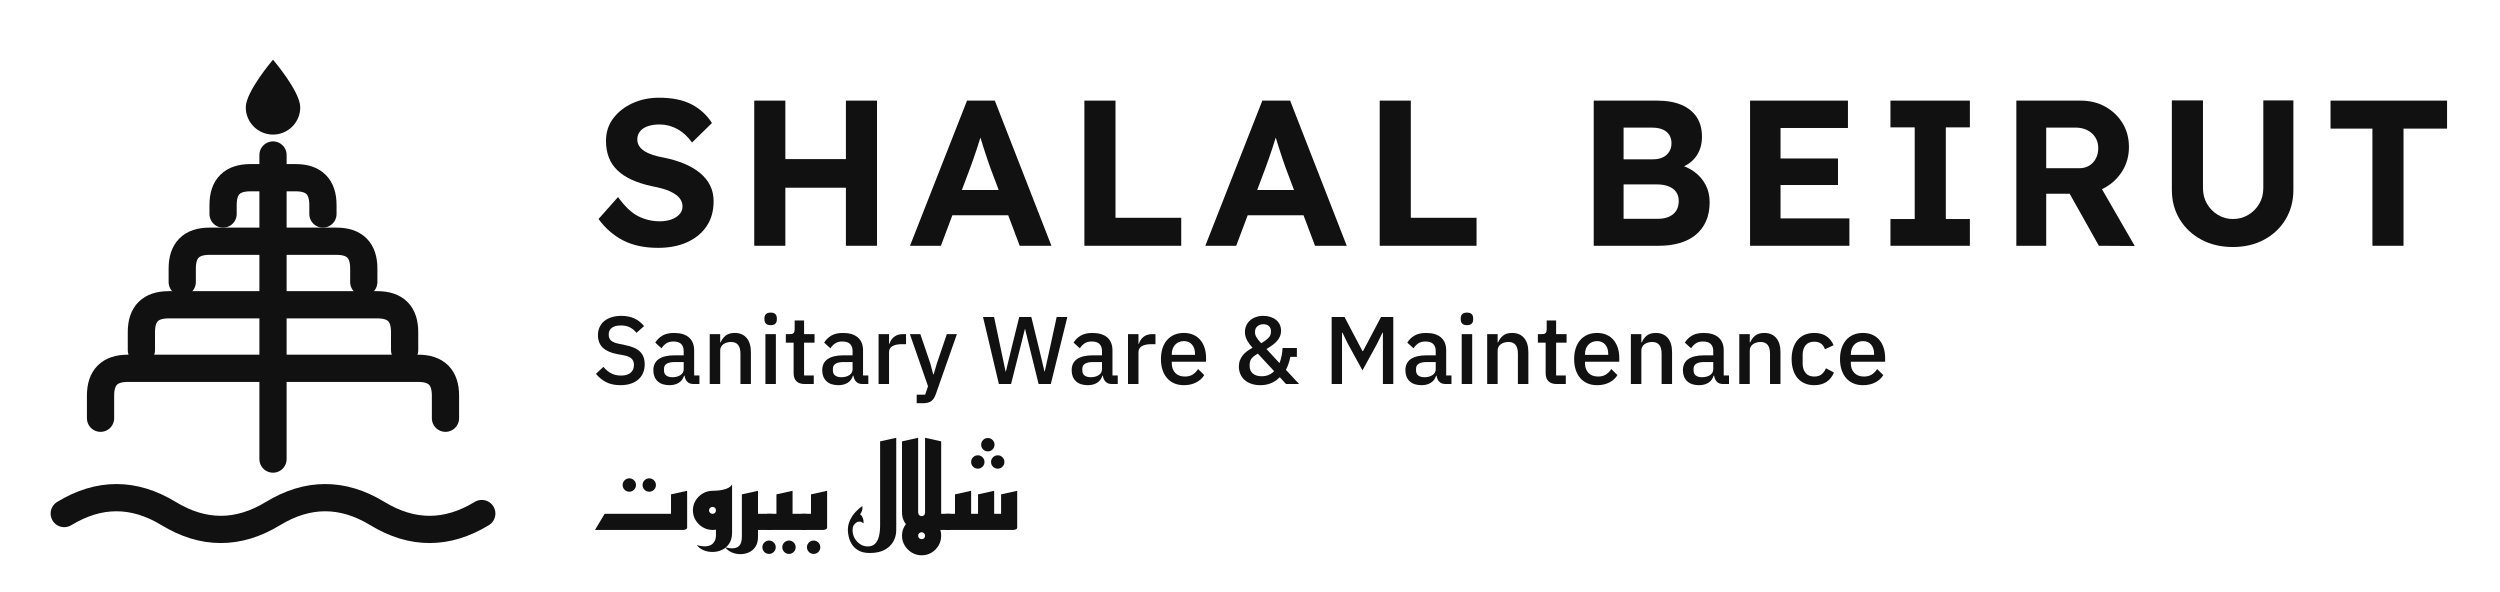
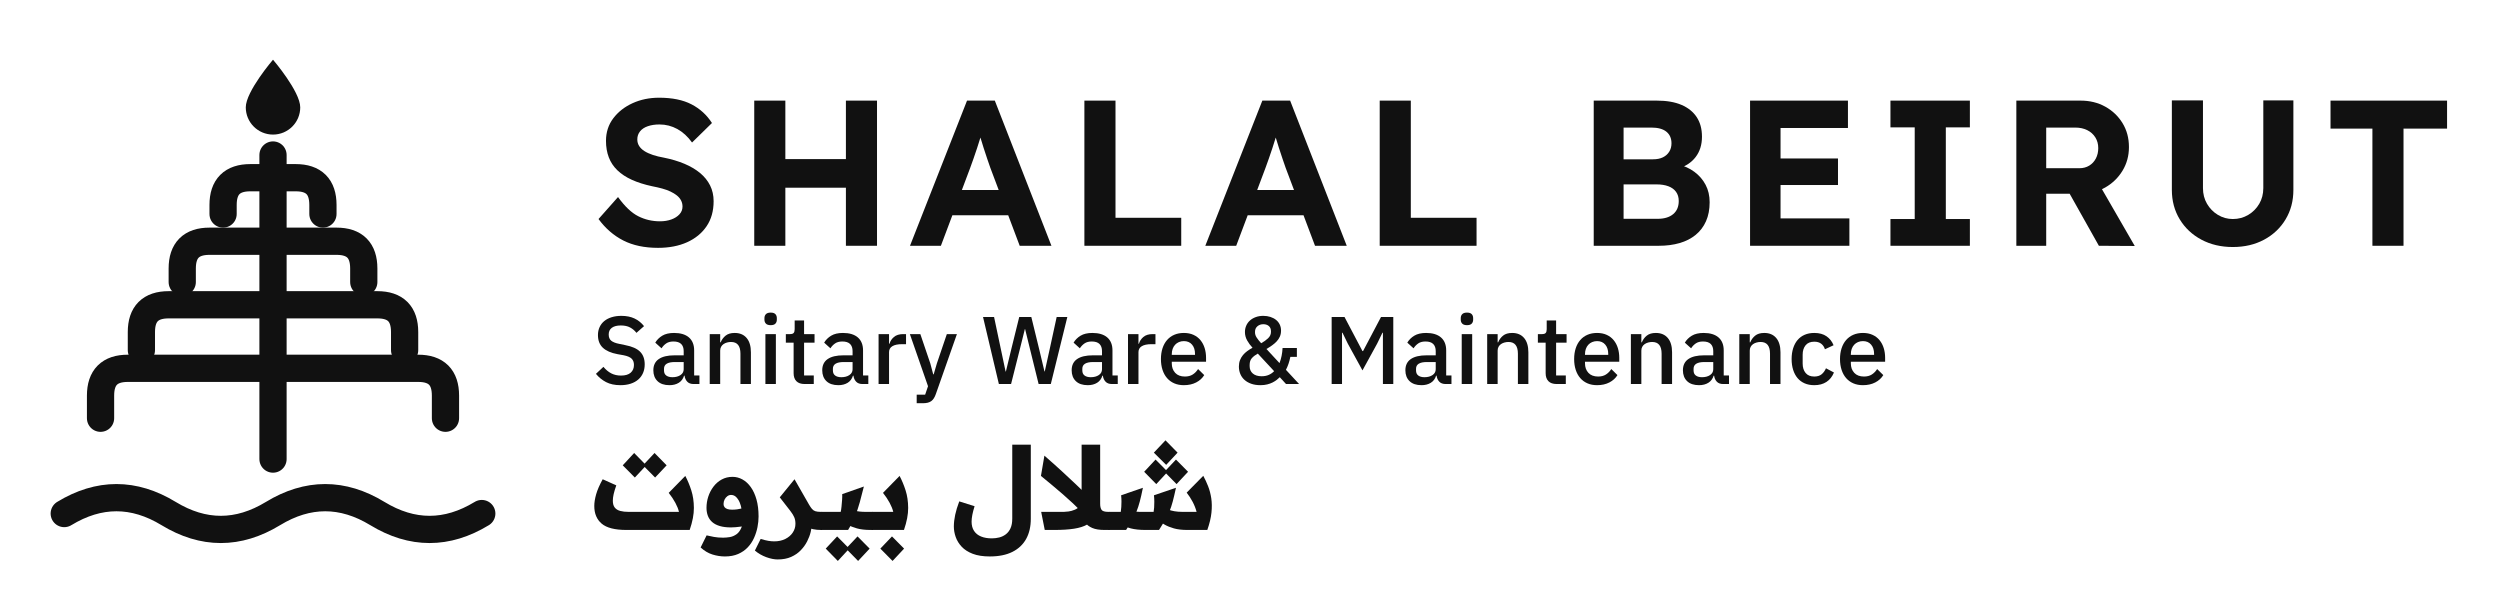
<svg xmlns="http://www.w3.org/2000/svg" viewBox="0 0 651.0 154.0" width="651" height="154">
  <g transform="translate(12 12) scale(1.181818) translate(-10 -1)">
    <path d="M60 4C60 4 54 11 54 14.5A6 6 0 0 0 66 14.5C66 11 60 4 60 4Z" fill="#111111" />
    <g fill="none" stroke="#111111" stroke-width="6" stroke-linecap="round" stroke-linejoin="round">
      <path d="M60 25V92" />
      <path d="M49 38V36Q49 30 55 30H65Q71 30 71 36V38" />
      <path d="M40 53V50Q40 44 46 44H74Q80 44 80 50V53" />
      <path d="M31 68V64Q31 58 37 58H83Q89 58 89 64V68" />
      <path d="M22 83V78Q22 72 28 72H92Q98 72 98 78V83" />
    </g>
    <path d="M14 104q11.5-7 23 0t23 0t23 0t23 0" fill="none" stroke="#111111" stroke-width="6" stroke-linecap="round" />
  </g>
  <g fill="#111111" transform="translate(154.1818 64)">
    <path transform="translate(0.00 0.00) scale(0.054 -0.054)" d="M318,-10Q220,-10 150.5,25.5Q81,61 31,129L125,235Q174,167 222.5,142.5Q271,118 327,118Q358,118 382.5,127Q407,136 421.5,152Q436,168 436,189Q436,205 429,218.5Q422,232 409,242.5Q396,253 378,261.5Q360,270 338,276Q316,282 290,287Q234,299 192,318Q150,337 122,364Q94,391 80.5,426.5Q67,462 67,506Q67,568 102,614.5Q137,661 195,687.5Q253,714 323,714Q418,714 479.5,682Q541,650 578,592L482,498Q451,541 411,563Q371,585 325,585Q293,585 268.5,576.5Q244,568 231,551.5Q218,535 218,513Q218,495 227,481Q236,467 252.5,456.5Q269,446 293,438Q317,430 346,425Q401,414 445,395.5Q489,377 520.5,351Q552,325 569,291Q586,257 586,215Q586,144 552,94Q518,44 458,17Q398,-10 318,-10Z" />
    <path transform="translate(37.31 0.00) scale(0.054 -0.054)" d="M533,0L533,700L683,700L683,0L533,0ZM91,0L91,700L241,700L241,0L91,0ZM152,280L152,418L609,418L609,280L152,280Z" />
    <path transform="translate(82.35 0.00) scale(0.054 -0.054)" d="M8,0L283,700L417,700L690,0L537,0L395,377Q389,394 380.5,419Q372,444 363,472Q354,500 346.5,525.5Q339,551 334,567L361,568Q355,546 347.5,521.5Q340,497 331.5,471Q323,445 314.5,421Q306,397 298,375L157,0L8,0ZM136,147L186,269L505,269L556,147L136,147Z" />
    <path transform="translate(123.28 0.00) scale(0.054 -0.054)" d="M91,0L91,700L241,700L241,135L558,135L558,0L91,0Z" />
    <path transform="translate(159.25 0.00) scale(0.054 -0.054)" d="M8,0L283,700L417,700L690,0L537,0L395,377Q389,394 380.5,419Q372,444 363,472Q354,500 346.5,525.5Q339,551 334,567L361,568Q355,546 347.5,521.5Q340,497 331.5,471Q323,445 314.5,421Q306,397 298,375L157,0L8,0ZM136,147L186,269L505,269L556,147L136,147Z" />
    <path transform="translate(200.18 0.00) scale(0.054 -0.054)" d="M91,0L91,700L241,700L241,135L558,135L558,0L91,0Z" />
    <path transform="translate(255.91 0.00) scale(0.054 -0.054)" d="M91,0L91,700L395,700Q466,700 514,679.5Q562,659 587.5,620.5Q613,582 613,526Q613,468 582.5,428Q552,388 497,372L496,393Q542,382 576.5,356.5Q611,331 630.5,294Q650,257 650,210Q650,158 632.5,118.5Q615,79 582.5,52.5Q550,26 505,13Q460,0 405,0L91,0ZM235,130L399,130Q447,130 474,152.5Q501,175 501,216Q501,242 488,260Q475,278 451,287Q427,296 394,296L235,296L235,130ZM235,417L377,417Q405,417 424.5,426.5Q444,436 455,453.5Q466,471 466,494Q466,530 441.5,550Q417,570 369,570L235,570L235,417Z" />
    <path transform="translate(296.62 0.00) scale(0.054 -0.054)" d="M91,0L91,700L563,700L563,568L238,568L238,132L570,132L570,0L91,0ZM161,293L161,421L515,421L515,293L161,293Z" />
    <path transform="translate(334.15 0.00) scale(0.054 -0.054)" d="M73,0L73,129L190,129L190,571L73,571L73,700L456,700L456,571L340,571L340,129L456,129L456,0L73,0Z" />
    <path transform="translate(365.96 0.00) scale(0.054 -0.054)" d="M91,0L91,700L401,700Q467,700 519.5,671Q572,642 603,591.5Q634,541 634,476Q634,413 603,362Q572,311 519.5,281Q467,251 401,251L235,251L235,0L91,0ZM489,0L311,317L464,342L662,-1L489,0ZM235,374L395,374Q422,374 442.5,386.5Q463,399 474.5,421Q486,443 486,471Q486,500 472,522.5Q458,545 433,557.5Q408,570 375,570L235,570L235,374Z" />
    <path transform="translate(406.78 0.00) scale(0.054 -0.054)" d="M379,-6Q294,-6 227.5,29.5Q161,65 123,127.5Q85,190 85,269L85,701L235,701L235,278Q235,236 254.5,202.5Q274,169 307,149Q340,129 379,129Q420,129 453.5,149Q487,169 506.5,202.5Q526,236 526,278L526,701L671,701L671,269Q671,190 633.5,127.5Q596,65 530,29.5Q464,-6 379,-6Z" />
    <path transform="translate(450.85 0.00) scale(0.054 -0.054)" d="M236,0L236,565L34,565L34,700L596,700L596,565L386,565L386,0L236,0Z" />
  </g>
  <g fill="#111111" transform="translate(154.1818 100)">
    <path transform="translate(0.00 0.00) scale(0.025 -0.025)" d="M295,-12Q207,-12 145.5,20Q84,52 40,106L118,179Q155,134 199.5,111Q244,88 301,88Q368,88 402,118Q436,148 436,199Q436,240 412,264Q388,288 327,300L265,311Q163,330 112,378Q61,426 61,510Q61,556 78.5,593.5Q96,631 127.5,656.5Q159,682 204,696Q249,710 305,710Q384,710 442,682.5Q500,655 541,603L462,533Q435,568 396,589Q357,610 299,610Q239,610 206,586Q173,562 173,516Q173,472 200,450.5Q227,429 284,418L346,405Q451,385 499.5,337Q548,289 548,205Q548,156 531,116Q514,76 481.5,47.5Q449,19 402,3.5Q355,-12 295,-12Z" />
    <path transform="translate(14.95 0.00) scale(0.025 -0.025)" d="M459,0Q416,0 393,24.5Q370,49 365,87L360,87Q345,38 305,13Q265,-12 208,-12Q127,-12 83.5,30Q40,72 40,143Q40,221 96.5,260Q153,299 262,299L356,299L356,343Q356,391 330,417Q304,443 249,443Q203,443 174,423Q145,403 125,372L60,431Q86,475 133,503.5Q180,532 256,532Q357,532 411,485Q465,438 465,350L465,89L520,89L520,0L459,0ZM239,71Q290,71 323,93.5Q356,116 356,154L356,229L264,229Q151,229 151,159L151,141Q151,106 174.5,88.5Q198,71 239,71Z" />
    <path transform="translate(28.68 0.00) scale(0.025 -0.025)" d="M78,0L78,520L187,520L187,434L192,434Q209,476 243.5,504Q278,532 338,532Q418,532 462.5,479.5Q507,427 507,330L507,0L398,0L398,316Q398,438 300,438Q279,438 258.5,432.5Q238,427 222,416Q206,405 196.5,388Q187,371 187,348L187,0L78,0Z" />
    <path transform="translate(43.18 0.00) scale(0.025 -0.025)" d="M133,613Q99,613 83.5,629Q68,645 68,670L68,687Q68,712 83.5,728Q99,744 133,744Q167,744 182,728Q197,712 197,687L197,670Q197,645 182,629Q167,613 133,613ZM78,520L187,520L187,0L78,0L78,520Z" />
    <path transform="translate(49.80 0.00) scale(0.025 -0.025)" d="M222,0Q165,0 136,29.5Q107,59 107,113L107,431L26,431L26,520L70,520Q97,520 107.5,532Q118,544 118,571L118,662L216,662L216,520L325,520L325,431L216,431L216,89L317,89L317,0L222,0Z" />
    <path transform="translate(58.93 0.00) scale(0.025 -0.025)" d="M459,0Q416,0 393,24.5Q370,49 365,87L360,87Q345,38 305,13Q265,-12 208,-12Q127,-12 83.5,30Q40,72 40,143Q40,221 96.5,260Q153,299 262,299L356,299L356,343Q356,391 330,417Q304,443 249,443Q203,443 174,423Q145,403 125,372L60,431Q86,475 133,503.5Q180,532 256,532Q357,532 411,485Q465,438 465,350L465,89L520,89L520,0L459,0ZM239,71Q290,71 323,93.5Q356,116 356,154L356,229L264,229Q151,229 151,159L151,141Q151,106 174.5,88.5Q198,71 239,71Z" />
    <path transform="translate(72.65 0.00) scale(0.025 -0.025)" d="M78,0L78,520L187,520L187,420L192,420Q203,460 238,490Q273,520 335,520L364,520L364,415L321,415Q256,415 221.5,394Q187,373 187,332L187,0L78,0Z" />
    <path transform="translate(82.45 0.00) scale(0.025 -0.025)" d="M397,520L502,520L283,-103Q274,-129 262.5,-147.5Q251,-166 235.5,-177.5Q220,-189 198,-194.5Q176,-200 146,-200L83,-200L83,-111L171,-111L201,-23L12,520L121,520L225,214L255,101L260,101L293,214L397,520Z" />
    <path transform="translate(101.20 0.00) scale(0.025 -0.025)" d="M189,0L24,698L139,698L210,362L259,130L262,130L318,362L401,698L527,698L609,362L664,131L667,131L718,362L791,698L902,698L730,0L603,0L514,361L462,573L460,573L407,361L316,0L189,0Z" />
    <path transform="translate(123.88 0.00) scale(0.025 -0.025)" d="M459,0Q416,0 393,24.5Q370,49 365,87L360,87Q345,38 305,13Q265,-12 208,-12Q127,-12 83.5,30Q40,72 40,143Q40,221 96.5,260Q153,299 262,299L356,299L356,343Q356,391 330,417Q304,443 249,443Q203,443 174,423Q145,403 125,372L60,431Q86,475 133,503.5Q180,532 256,532Q357,532 411,485Q465,438 465,350L465,89L520,89L520,0L459,0ZM239,71Q290,71 323,93.5Q356,116 356,154L356,229L264,229Q151,229 151,159L151,141Q151,106 174.5,88.5Q198,71 239,71Z" />
    <path transform="translate(137.60 0.00) scale(0.025 -0.025)" d="M78,0L78,520L187,520L187,420L192,420Q203,460 238,490Q273,520 335,520L364,520L364,415L321,415Q256,415 221.5,394Q187,373 187,332L187,0L78,0Z" />
    <path transform="translate(147.05 0.00) scale(0.025 -0.025)" d="M282,-12Q226,-12 182,7Q138,26 107,61.5Q76,97 59.5,147.5Q43,198 43,260Q43,322 59.5,372.5Q76,423 107,458.5Q138,494 182,513Q226,532 282,532Q339,532 382.5,512Q426,492 455,456.5Q484,421 498.5,374Q513,327 513,273L513,232L156,232L156,215Q156,155 191.5,116.5Q227,78 293,78Q341,78 374,99Q407,120 430,156L494,93Q465,45 410,16.5Q355,-12 282,-12ZM282,447Q254,447 230.5,437Q207,427 190.5,409Q174,391 165,366Q156,341 156,311L156,304L398,304L398,314Q398,374 367,410.5Q336,447 282,447Z" />
    <path transform="translate(166.85 0.00) scale(0.025 -0.025)" d="M489,71Q476,58 457.5,43.5Q439,29 414.5,16.5Q390,4 358.5,-4Q327,-12 287,-12Q233,-12 191,3Q149,18 120.5,44Q92,70 77.5,105.5Q63,141 63,182Q63,219 74.5,248.5Q86,278 105.5,301.5Q125,325 150.5,343.5Q176,362 205,378Q172,413 149,454Q126,495 126,542Q126,577 139.5,608Q153,639 178,661.5Q203,684 238.5,697Q274,710 317,710Q357,710 391,699Q425,688 450,668Q475,648 488.5,619.5Q502,591 502,556Q502,522 490,494.5Q478,467 457,444.5Q436,422 408.5,402.5Q381,383 350,365L486,218Q500,254 508,294Q516,334 518,375L667,375L667,283L599,283Q584,207 553,148L690,0L554,0L489,71ZM317,623Q281,623 256,601.5Q231,580 231,545L231,537Q231,511 247.5,485Q264,459 295,425Q337,448 367,476.5Q397,505 397,542L397,550Q397,585 375,604Q353,623 317,623ZM300,81Q342,81 374,95Q406,109 430,134L260,317Q222,296 198.5,270Q175,244 175,199L175,186Q175,138 208,109.5Q241,81 300,81Z" />
    <path transform="translate(190.43 0.00) scale(0.025 -0.025)" d="M620,534L615,534L560,421L407,142L254,421L199,534L194,534L194,0L86,0L86,698L220,698L407,343L413,343L600,698L728,698L728,0L620,0L620,534Z" />
    <path transform="translate(210.78 0.00) scale(0.025 -0.025)" d="M459,0Q416,0 393,24.5Q370,49 365,87L360,87Q345,38 305,13Q265,-12 208,-12Q127,-12 83.5,30Q40,72 40,143Q40,221 96.5,260Q153,299 262,299L356,299L356,343Q356,391 330,417Q304,443 249,443Q203,443 174,423Q145,403 125,372L60,431Q86,475 133,503.5Q180,532 256,532Q357,532 411,485Q465,438 465,350L465,89L520,89L520,0L459,0ZM239,71Q290,71 323,93.5Q356,116 356,154L356,229L264,229Q151,229 151,159L151,141Q151,106 174.5,88.5Q198,71 239,71Z" />
    <path transform="translate(224.50 0.00) scale(0.025 -0.025)" d="M133,613Q99,613 83.5,629Q68,645 68,670L68,687Q68,712 83.5,728Q99,744 133,744Q167,744 182,728Q197,712 197,687L197,670Q197,645 182,629Q167,613 133,613ZM78,520L187,520L187,0L78,0L78,520Z" />
    <path transform="translate(231.13 0.00) scale(0.025 -0.025)" d="M78,0L78,520L187,520L187,434L192,434Q209,476 243.5,504Q278,532 338,532Q418,532 462.5,479.5Q507,427 507,330L507,0L398,0L398,316Q398,438 300,438Q279,438 258.5,432.5Q238,427 222,416Q206,405 196.5,388Q187,371 187,348L187,0L78,0Z" />
    <path transform="translate(245.63 0.00) scale(0.025 -0.025)" d="M222,0Q165,0 136,29.5Q107,59 107,113L107,431L26,431L26,520L70,520Q97,520 107.5,532Q118,544 118,571L118,662L216,662L216,520L325,520L325,431L216,431L216,89L317,89L317,0L222,0Z" />
    <path transform="translate(254.65 0.00) scale(0.025 -0.025)" d="M282,-12Q226,-12 182,7Q138,26 107,61.5Q76,97 59.5,147.5Q43,198 43,260Q43,322 59.5,372.5Q76,423 107,458.5Q138,494 182,513Q226,532 282,532Q339,532 382.5,512Q426,492 455,456.5Q484,421 498.5,374Q513,327 513,273L513,232L156,232L156,215Q156,155 191.5,116.5Q227,78 293,78Q341,78 374,99Q407,120 430,156L494,93Q465,45 410,16.5Q355,-12 282,-12ZM282,447Q254,447 230.5,437Q207,427 190.5,409Q174,391 165,366Q156,341 156,311L156,304L398,304L398,314Q398,374 367,410.5Q336,447 282,447Z" />
    <path transform="translate(268.55 0.00) scale(0.025 -0.025)" d="M78,0L78,520L187,520L187,434L192,434Q209,476 243.5,504Q278,532 338,532Q418,532 462.5,479.5Q507,427 507,330L507,0L398,0L398,316Q398,438 300,438Q279,438 258.5,432.5Q238,427 222,416Q206,405 196.5,388Q187,371 187,348L187,0L78,0Z" />
    <path transform="translate(283.05 0.00) scale(0.025 -0.025)" d="M459,0Q416,0 393,24.5Q370,49 365,87L360,87Q345,38 305,13Q265,-12 208,-12Q127,-12 83.5,30Q40,72 40,143Q40,221 96.5,260Q153,299 262,299L356,299L356,343Q356,391 330,417Q304,443 249,443Q203,443 174,423Q145,403 125,372L60,431Q86,475 133,503.5Q180,532 256,532Q357,532 411,485Q465,438 465,350L465,89L520,89L520,0L459,0ZM239,71Q290,71 323,93.5Q356,116 356,154L356,229L264,229Q151,229 151,159L151,141Q151,106 174.5,88.5Q198,71 239,71Z" />
    <path transform="translate(296.78 0.00) scale(0.025 -0.025)" d="M78,0L78,520L187,520L187,434L192,434Q209,476 243.5,504Q278,532 338,532Q418,532 462.5,479.5Q507,427 507,330L507,0L398,0L398,316Q398,438 300,438Q279,438 258.5,432.5Q238,427 222,416Q206,405 196.5,388Q187,371 187,348L187,0L78,0Z" />
    <path transform="translate(311.28 0.00) scale(0.025 -0.025)" d="M279,-12Q223,-12 179,7Q135,26 105,61.5Q75,97 59,147.5Q43,198 43,260Q43,322 59,372.5Q75,423 105,458.5Q135,494 179,513Q223,532 279,532Q357,532 407,497Q457,462 480,404L390,362Q379,398 351.5,419.5Q324,441 279,441Q219,441 188.5,403.5Q158,366 158,306L158,213Q158,153 188.5,115.5Q219,78 279,78Q327,78 355.5,101.5Q384,125 401,164L484,120Q458,56 406,22Q354,-12 279,-12Z" />
    <path transform="translate(323.88 0.00) scale(0.025 -0.025)" d="M282,-12Q226,-12 182,7Q138,26 107,61.5Q76,97 59.5,147.5Q43,198 43,260Q43,322 59.5,372.5Q76,423 107,458.5Q138,494 182,513Q226,532 282,532Q339,532 382.5,512Q426,492 455,456.5Q484,421 498.5,374Q513,327 513,273L513,232L156,232L156,215Q156,155 191.5,116.5Q227,78 293,78Q341,78 374,99Q407,120 430,156L494,93Q465,45 410,16.5Q355,-12 282,-12ZM282,447Q254,447 230.5,437Q207,427 190.5,409Q174,391 165,366Q156,341 156,311L156,304L398,304L398,314Q398,374 367,410.5Q336,447 282,447Z" />
  </g>
  <g fill="#111111" transform="translate(154.1818 138)">
-     <path transform="translate(7.95 -11.70) scale(0.03 -0.03)" d="M231,-58Q207,-58 190,-41Q173,-24 173,0Q173,24 190,41Q207,58 231,58Q255,58 272,41Q289,24 289,0Q289,-24 272,-41Q255,-58 231,-58ZM58,-58Q34,-58 17,-41Q0,-24 0,0Q0,24 17,41Q34,58 58,58Q82,58 99,41Q116,24 116,0Q116,-24 99,-41Q82,-58 58,-58Z" />
-     <path transform="translate(0.00 0.00) scale(0.03 -0.03)" d="M25,0L109,140L685,140L685,0L25,0ZM605,0L605,140L685,140L685,309L825,340L825,23Q825,11 815,6Q805,1 795,0.5Q785,0 785,0L605,0Z" />
-     <path transform="translate(25.50 0.00) scale(0.03 -0.03)" d="M60,-132Q117,-147 150.5,-140.5Q184,-134 200,-116Q216,-98 220.5,-79.5Q225,-61 225,-52L225,128L365,170L365,-22Q365,-81 340,-118.5Q315,-156 276.5,-173.5Q238,-191 195.5,-191Q153,-191 116.5,-175.5Q80,-160 60,-132ZM365,170L196,340Q209,340 233,341.5Q257,343 283.5,348.5Q310,354 332.5,365.5Q355,377 365,396L365,170ZM196,0Q150,0 111,23Q72,46 48.5,85Q25,124 25,170Q25,217 48.5,255.5Q72,294 111,317Q150,340 197,340Q243,340 281,317Q319,294 342,255.5Q365,217 365,170Q365,123 342,84.5Q319,46 281,23Q243,0 196,0ZM196,140Q209,140 217,148.5Q225,157 225,170Q225,183 217,191.5Q209,200 196,200Q183,200 174,191.5Q165,183 165,170Q165,157 174,148.5Q183,140 196,140Z" />
-     <path transform="translate(37.20 0.00) scale(0.03 -0.03)" d="M174,0L174,140L320,140L320,0L174,0ZM-85,-150Q-41,-162 -12.5,-159Q16,-156 32,-142Q48,-128 54,-106.5Q60,-85 60,-60L60,309L200,340L200,-60Q200,-113 177.5,-146.5Q155,-180 119,-195.5Q83,-211 43.5,-210Q4,-209 -30.5,-193.5Q-65,-178 -85,-150Z" />
-     <path transform="translate(44.34 4.50) scale(0.03 -0.03)" d="M231,-58Q207,-58 190,-41Q173,-24 173,0Q173,24 190,41Q207,58 231,58Q255,58 272,41Q289,24 289,0Q289,-24 272,-41Q255,-58 231,-58ZM58,-58Q34,-58 17,-41Q0,-24 0,0Q0,24 17,41Q34,58 58,58Q82,58 99,41Q116,24 116,0Q116,-24 99,-41Q82,-58 58,-58Z" />
-     <path transform="translate(46.20 0.00) scale(0.03 -0.03)" d="M100,0L100,140L320,140L320,0L100,0ZM-20,0L-20,140L60,140L60,309L200,340L200,23Q200,11 190,6Q180,1 170,0.5Q160,0 160,0L-20,0Z" />
-     <path transform="translate(55.95 4.50) scale(0.03 -0.03)" d="M58,-58Q34,-58 17,-41Q0,-24 0,0Q0,24 17,41Q34,58 58,58Q82,58 99,41Q116,24 116,0Q116,-24 99,-41Q82,-58 58,-58Z" />
-     <path transform="translate(55.20 0.00) scale(0.03 -0.03)" d="M-20,0L-20,140L60,140L60,309L200,340L200,23Q200,11 190,6Q180,1 170,0.5Q160,0 160,0L-20,0Z" />
-     <path transform="translate(65.85 0.00) scale(0.03 -0.03)" d="M305,40L305,769L445,800L445,0L305,40ZM216,-200Q155,-200 117,-178Q79,-156 59,-123Q39,-90 32,-56.5Q25,-23 25,0Q25,44 43.5,84Q62,124 91,155.5Q120,187 151,207Q153,188 149,171Q145,154 131,135Q142,130 149.5,115.5Q157,101 160,85Q163,69 160,57Q144,72 128,72.5Q112,73 98,64Q84,54 75,39.5Q66,25 66,-1Q66,-40 84,-72Q102,-104 132,-123.5Q162,-143 198,-143Q237,-143 260.5,-120.5Q284,-98 294.5,-56.5Q305,-15 305,40L305,309L445,340L445,0Q445,-56 419,-101.5Q393,-147 342.5,-173.5Q292,-200 216,-200Z" />
-     <path transform="translate(79.95 0.00) scale(0.03 -0.03)" d="M165,80L25,150L25,769L165,800L165,80Z" />
-     <path transform="translate(79.95 0.00) scale(0.03 -0.03)" d="M175,0L225,140L445,140L445,0L175,0ZM196,-20Q150,-20 111,3Q72,26 48.5,65Q25,104 25,150L165,150Q165,137 174,128.5Q183,120 196,120Q209,120 217,128.5Q225,137 225,150L365,150Q365,103 342,64.5Q319,26 281,3Q243,-20 196,-20ZM225,100L225,800L365,769L365,150L225,100ZM196,-220Q150,-220 111,-197Q72,-174 48.5,-135Q25,-96 25,-50Q25,-3 48.5,35.5Q72,74 111,97Q150,120 197,120Q243,120 281,97Q319,74 342,35.5Q365,-3 365,-50Q365,-97 342,-135.5Q319,-174 281,-197Q243,-220 196,-220ZM196,-80Q209,-80 217,-71.5Q225,-63 225,-50Q225,-37 217,-28.5Q209,-20 196,-20Q183,-20 174,-28.5Q165,-37 165,-50Q165,-63 174,-71.5Q183,-80 196,-80Z" />
-     <path transform="translate(98.70 -17.70) scale(0.03 -0.03)" d="M145,92Q121,92 104,109Q87,126 87,150Q87,174 104,191Q121,208 145,208Q169,208 186,191Q203,174 203,150Q203,126 186,109Q169,92 145,92ZM231,-58Q207,-58 190,-41Q173,-24 173,0Q173,24 190,41Q207,58 231,58Q255,58 272,41Q289,24 289,0Q289,-24 272,-41Q255,-58 231,-58ZM58,-58Q34,-58 17,-41Q0,-24 0,0Q0,24 17,41Q34,58 58,58Q82,58 99,41Q116,24 116,0Q116,-24 99,-41Q82,-58 58,-58Z" />
-     <path transform="translate(92.70 0.00) scale(0.03 -0.03)" d="M-20,0L-20,140L60,140L60,309L200,340L200,140L260,140L260,309L400,340L400,140L460,140L460,309L600,340L600,23Q600,11 590,6Q580,1 570,0.5Q560,0 560,0L-20,0Z" />
+     <path transform="translate(0.00 0.00) scale(0.03 -0.03)" d="M298,0Q148,0 83.5,54.5Q19,109 19,208Q19,252 35,309Q51,366 92,440L210,387Q194,342 187,310.5Q180,279 180,254Q180,215 197,194Q214,173 244.5,165Q275,157 315,157L678,157L697,0L298,0ZM578,0L578,157L754,157Q746,192 723,235Q700,278 665,322L809,469Q839,412 861,344Q883,276 883.5,191.5Q884,107 847,0L578,0ZM578,157L588,157L588,0L578,0Q548,0 548,78Q548,157 578,157ZM371,455L266,561L365,668L470,561L371,455ZM547,455L442,561L542,668L647,561L547,455Z" />
+     <path transform="translate(28.26 0.00) scale(0.03 -0.03)" d="M277,461Q322,461 363,438.5Q404,416 435.5,372Q467,328 485,264Q503,200 503,117Q503,72 493.5,24Q484,-24 463.5,-69.5Q443,-115 409,-151Q375,-187 326,-208.5Q277,-230 211,-230Q157,-230 102.5,-213Q48,-196 0,-152L52,-47Q81,-54 116,-60.5Q151,-67 196,-67Q222,-67 253,-62Q284,-57 312.5,-36.5Q341,-16 358,30Q329,26 305,24Q281,22 264,22Q207,22 166.5,34Q126,46 100.5,68.5Q75,91 63,122.5Q51,154 51,192Q51,242 66.5,289.5Q82,337 111.5,376Q141,415 183,438Q225,461 277,461ZM199,225Q199,209 207.5,198Q216,187 232.5,181.5Q249,176 273,176Q297,176 318,179Q339,182 354,186Q351,209 340,236.5Q329,264 310,284Q291,304 264,304Q247,304 232,293Q217,282 208,264Q199,246 199,225Z" />
+     <path transform="translate(45.12 0.00) scale(0.03 -0.03)" d="M107,-256Q62,-256 7.5,-236Q-47,-216 -91,-179L-41,-78Q-1,-90 26,-94.5Q53,-99 77,-99Q131,-99 172.5,-78.5Q214,-58 237.5,-23Q261,12 261,53Q261,87 250.5,110.5Q240,134 223.5,155.5Q207,177 188,205L403,101Q403,89 403,77Q403,65 403,53Q403,23 393.5,-17Q384,-57 363,-98.5Q342,-140 307.5,-176Q273,-212 223.5,-234Q174,-256 107,-256ZM482,0Q446,0 414.5,6.5Q383,13 355.5,27Q328,41 303.5,63Q279,85 255,116L125,283L253,440L379,220Q393,196 405,182Q417,168 434.5,162.5Q452,157 482,157L492,157L492,0L482,0Z" />
+     <path transform="translate(59.88 0.00) scale(0.03 -0.03)" d="M0,0L0,157L162,157Q166,174 169,203Q172,232 174,261.5Q176,291 175,311L363,377Q345,304 327.5,240.5Q310,177 286.5,118.5Q263,60 226,0L0,0ZM420,0Q351,0 303,13.5Q255,27 223.5,45.5Q192,64 169,80L252,179Q267,172 286,167Q305,162 328,159.5Q351,157 377,157L442,157L442,0L420,0ZM0,157L10,157L10,0L0,0Q-30,0 -30,78Q-30,157 0,157ZM137,-269L32,-162L131,-56L236,-162L137,-269ZM313,-269L208,-162L308,-56L413,-162L313,-269Z" />
+     <path transform="translate(73.14 0.00) scale(0.03 -0.03)" d="M0,0L0,157L176,157Q168,192 145,235Q122,278 87,322L231,469Q261,412 283,344Q305,276 305.5,191.5Q306,107 269,0L0,0ZM0,157L10,157L10,0L0,0Q-30,0 -30,78Q-30,157 0,157ZM170,-269L64,-162L165,-56L270,-162L170,-269Z" />
+     <path transform="translate(93.63 0.00) scale(0.03 -0.03)" d="M331,-230Q243,-230 183,-207Q123,-184 87,-145.5Q51,-107 35,-61Q19,-15 19,30Q19,77 30.5,131Q42,185 66,248L199,206Q186,165 179.5,131.5Q173,98 173,72Q173,24 194.5,-8.5Q216,-41 255.5,-57Q295,-73 348,-73Q382,-73 413.5,-65Q445,-57 470.5,-37.5Q496,-18 511,15Q526,48 526,98L526,740L687,740L687,97Q687,-5 646.5,-78Q606,-151 527,-190.5Q448,-230 331,-230Z" />
+     <path transform="translate(116.31 0.00) scale(0.03 -0.03)" d="M425,87Q403,121 370,157Q337,193 296.5,231Q256,269 210.5,308.5Q165,348 116.5,388.5Q68,429 19,469L49,645Q136,569 204,506.5Q272,444 324.5,394Q377,344 414.5,305Q452,266 477,237L425,87ZM52,0L21,157L218,157Q233,157 259,160.5Q285,164 312.5,175.5Q340,187 360.5,211Q381,235 384,277L502,340Q510,264 506.5,207Q503,150 482.5,110.5Q462,71 419.5,46.5Q377,22 307,11Q237,0 135,0L52,0ZM571,0Q504,0 464,17.5Q424,35 404,62.5Q384,90 378,122Q372,154 372,182L372,740L533,740L533,227Q533,193 545,175Q557,157 604,157L616,157L616,0L571,0Z" />
+     <path transform="translate(134.79 0.00) scale(0.03 -0.03)" d="M674,0Q605,0 557.5,13.5Q510,27 478,45.5Q446,64 423,80L512,176Q530,168 561.5,162.5Q593,157 631,157L754,157Q742,202 719.5,244.5Q697,287 668,324L812,470Q835,428 854,379.5Q873,331 881.5,274.5Q890,218 883,150Q876,82 847,0L674,0ZM0,0L0,157L96,157Q99,178 100.5,200Q102,222 102,247Q102,272 99,301L288,366Q274,296 261,247Q248,198 232.5,160Q217,122 195.5,85Q174,48 142,0L0,0ZM310,0Q235,0 183,13.5Q131,27 100.5,44.5Q70,62 58,73L117,190Q142,174 179,165.5Q216,157 260,157L381,157Q384,172 385.5,194.5Q387,217 387,244.5Q387,272 384,301L575,366Q560,296 547,247Q534,198 518,160Q502,122 480.5,85Q459,48 428,0L310,0ZM0,157L10,157L10,0L0,0Q-30,0 -30,78Q-30,157 0,157ZM490,565L383,671L484,778L589,671L490,565ZM404,398L299,505L398,611L503,505L404,398ZM580,398L475,505L575,611L680,505L580,398Z" />
  </g>
</svg>
